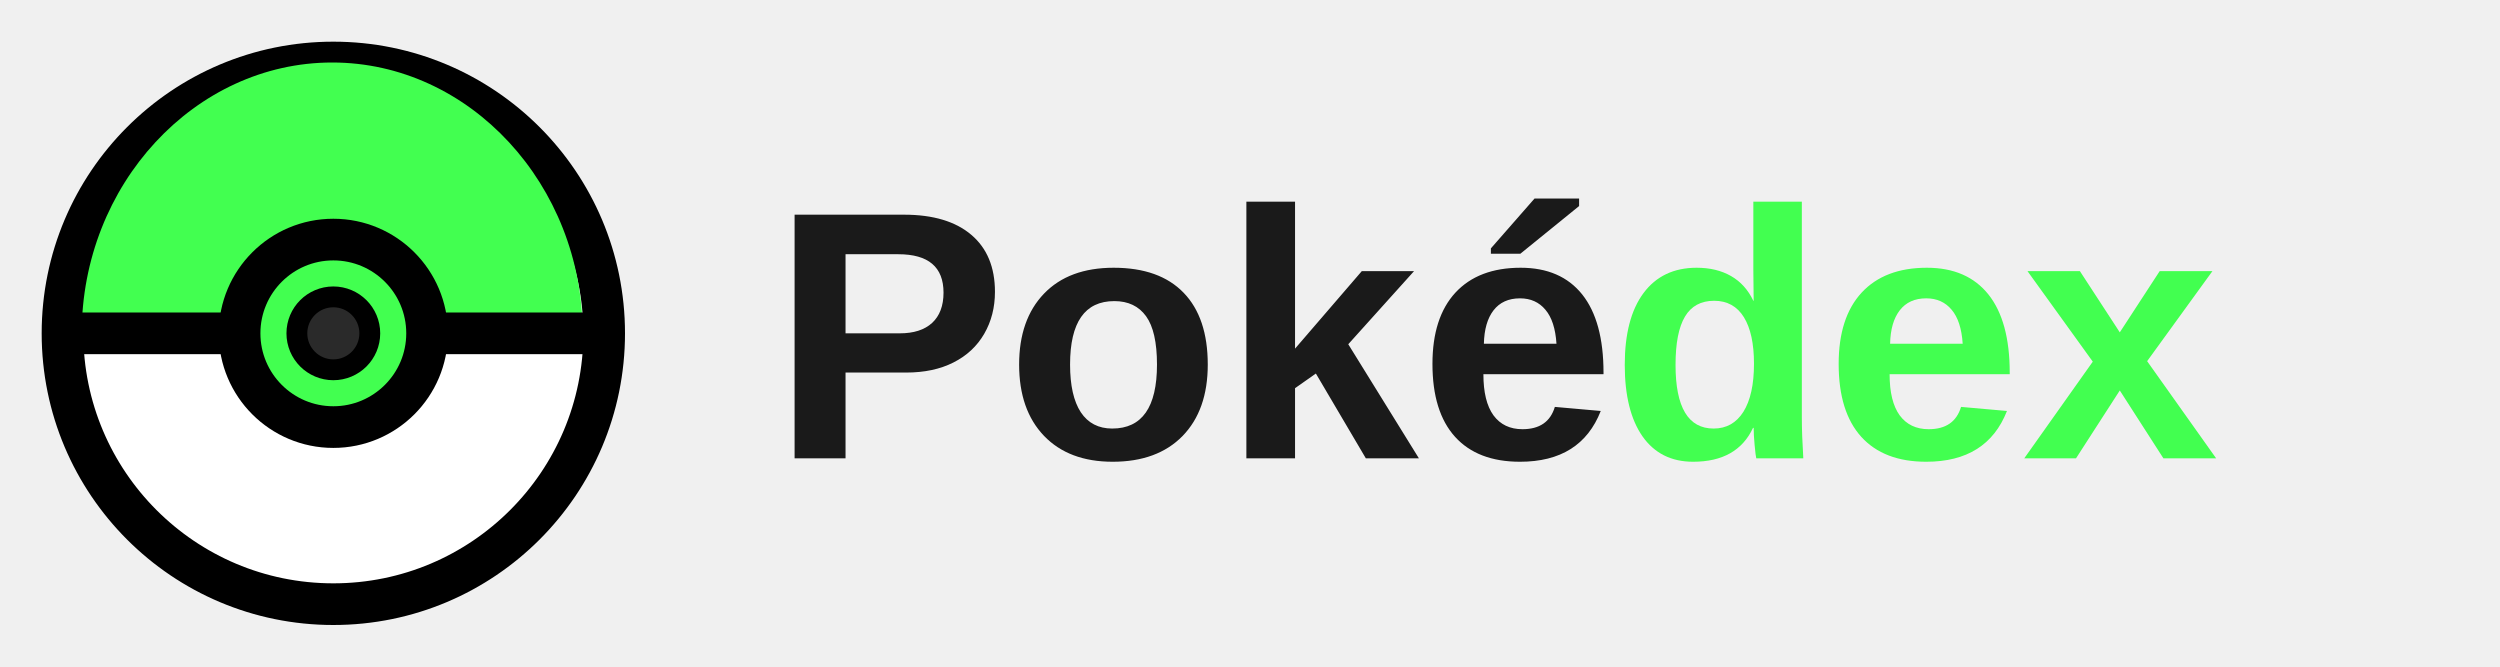
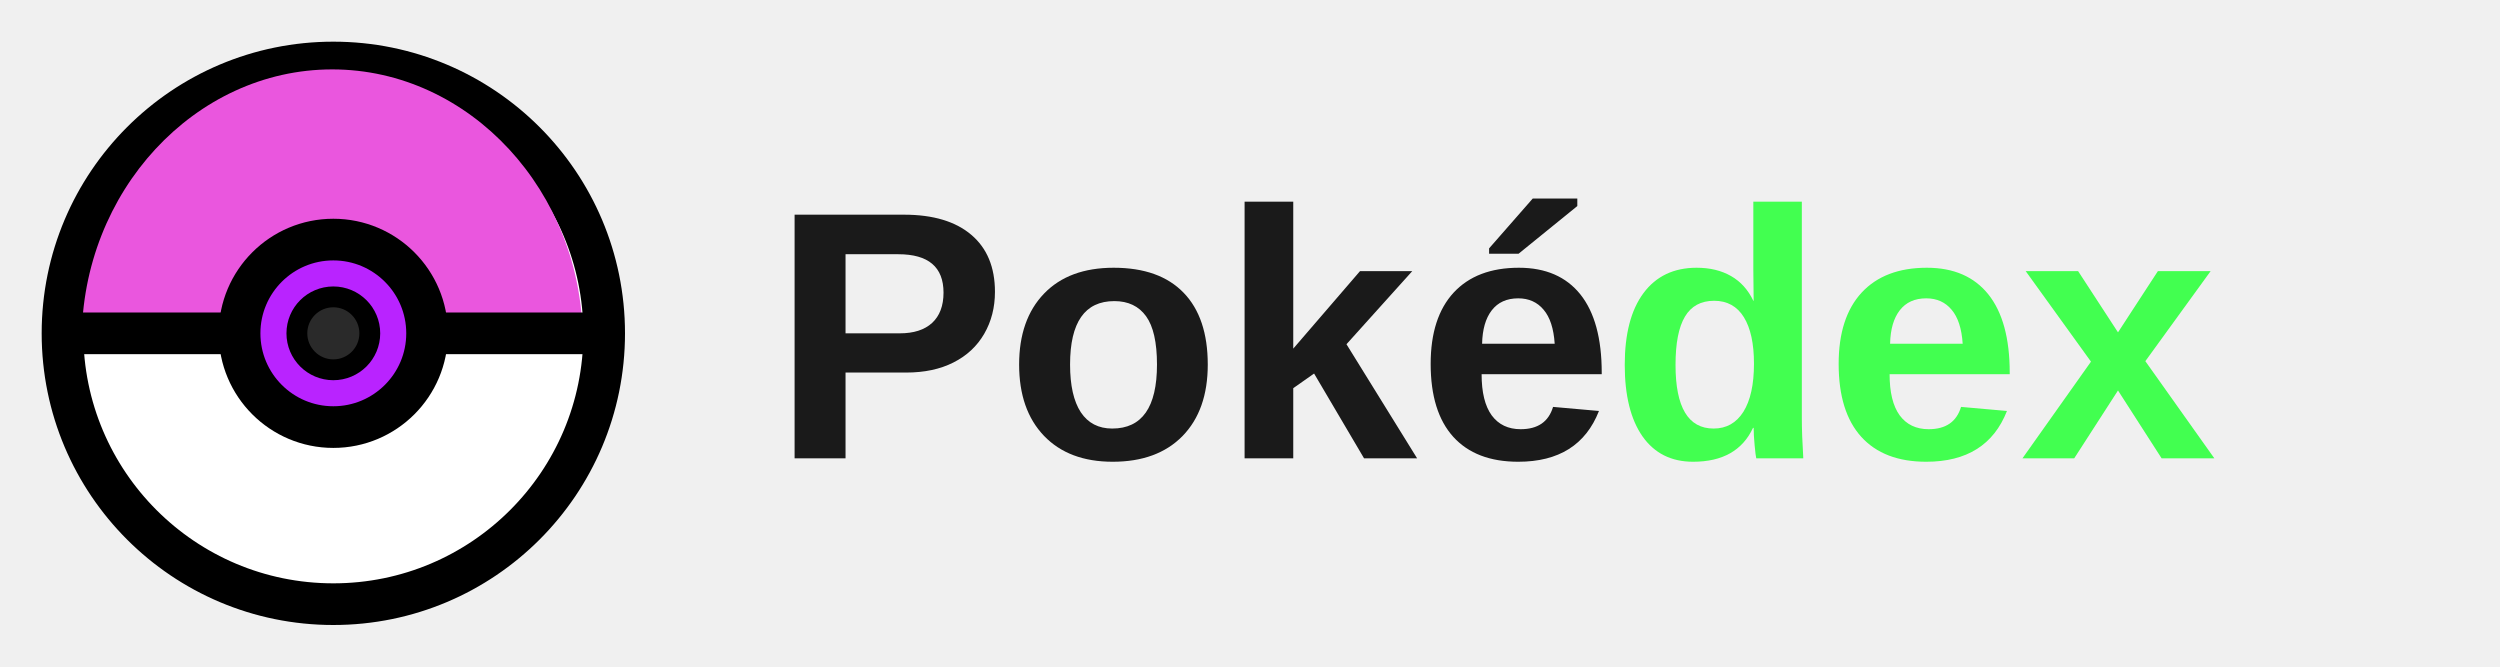
<svg xmlns="http://www.w3.org/2000/svg" width="100%" height="100%" viewBox="0 0 240 64" version="1.1" xml:space="preserve" style="fill-rule:evenodd;clip-rule:evenodd;">
  <circle cx="32" cy="32" r="26" style="fill:white;stroke:black;stroke-width:4px;" />
-   <g transform="matrix(0.924849,0,0,1,2.296276,0)">
-     <path d="M6,32C6,17.737 17.737,6 32,6C46.263,6 58,17.737 58,32L6,32Z" style="fill:rgb(66,255,80);fill-rule:nonzero;" />
+   <g transform="matrix(0.924849,0,0,1,2.296276,0.662109)">
+     <path d="M6,32C6,17.737 17.737,6 32,6C46.263,6 58,17.737 58,32L6,32Z" style="fill:rgb(234,86,222);fill-rule:nonzero;" />
  </g>
  <path d="M6,32L58,32" style="fill:none;fill-rule:nonzero;stroke:black;stroke-width:4px;" />
-   <circle cx="32" cy="32" r="9" style="fill:rgb(66,255,80);stroke:black;stroke-width:4px;" />
+   <circle cx="32" cy="32" r="9" style="fill:rgb(185,35,255);stroke:black;stroke-width:4px;" />
  <circle cx="32" cy="32" r="3.5" style="fill:rgb(42,42,42);stroke:black;stroke-width:2px;" />
  <g transform="matrix(1,0,0,1,74,44)">
-     <text x="0px" y="0px" style="font-family:'Arial-BoldMT', 'Arial', sans-serif;font-weight:700;font-size:34px;fill:rgb(26,26,26);">P<tspan x="22.508px 43.106px 61.845px " y="0px 0px 0px ">oké</tspan>
-     </text>
-     <text x="80.585px" y="0px" style="font-family:'Arial-BoldMT', 'Arial', sans-serif;font-weight:700;font-size:34px;fill:rgb(66,255,80);">d<tspan x="101.183px 119.922px " y="0px 0px ">ex</tspan>
-     </text>
+     <g>
+       <text x="0px" y="0px" style="font-family:'Arial-BoldMT', 'Arial', sans-serif;font-weight:700;font-size:34px;fill:rgb(26,26,26);">P</text>
+       <g transform="matrix(1,0,0,1,22.508,0)">
+         <text x="0px" y="0px" style="font-family:'Arial-BoldMT', 'Arial', sans-serif;font-weight:700;font-size:34px;fill:rgb(26,26,26);">o<tspan x="20.598px 39.337px " y="0px 0px ">ké</tspan>
+         </text>
+       </g>
+     </g>
+     <g>
+       <g transform="matrix(1,0,0,1,80.585,0)">
+         <text x="0px" y="0px" style="font-family:'Arial-BoldMT', 'Arial', sans-serif;font-weight:700;font-size:34px;fill:rgb(66,255,80);">d</text>
+       </g>
+       <g transform="matrix(1,0,0,1,101.183,0)">
+         <text x="0px" y="0px" style="font-family:'Arial-BoldMT', 'Arial', sans-serif;font-weight:700;font-size:34px;fill:rgb(66,255,80);">e<tspan x="18.739px " y="0px ">x</tspan>
+         </text>
+       </g>
+     </g>
  </g>
</svg>
